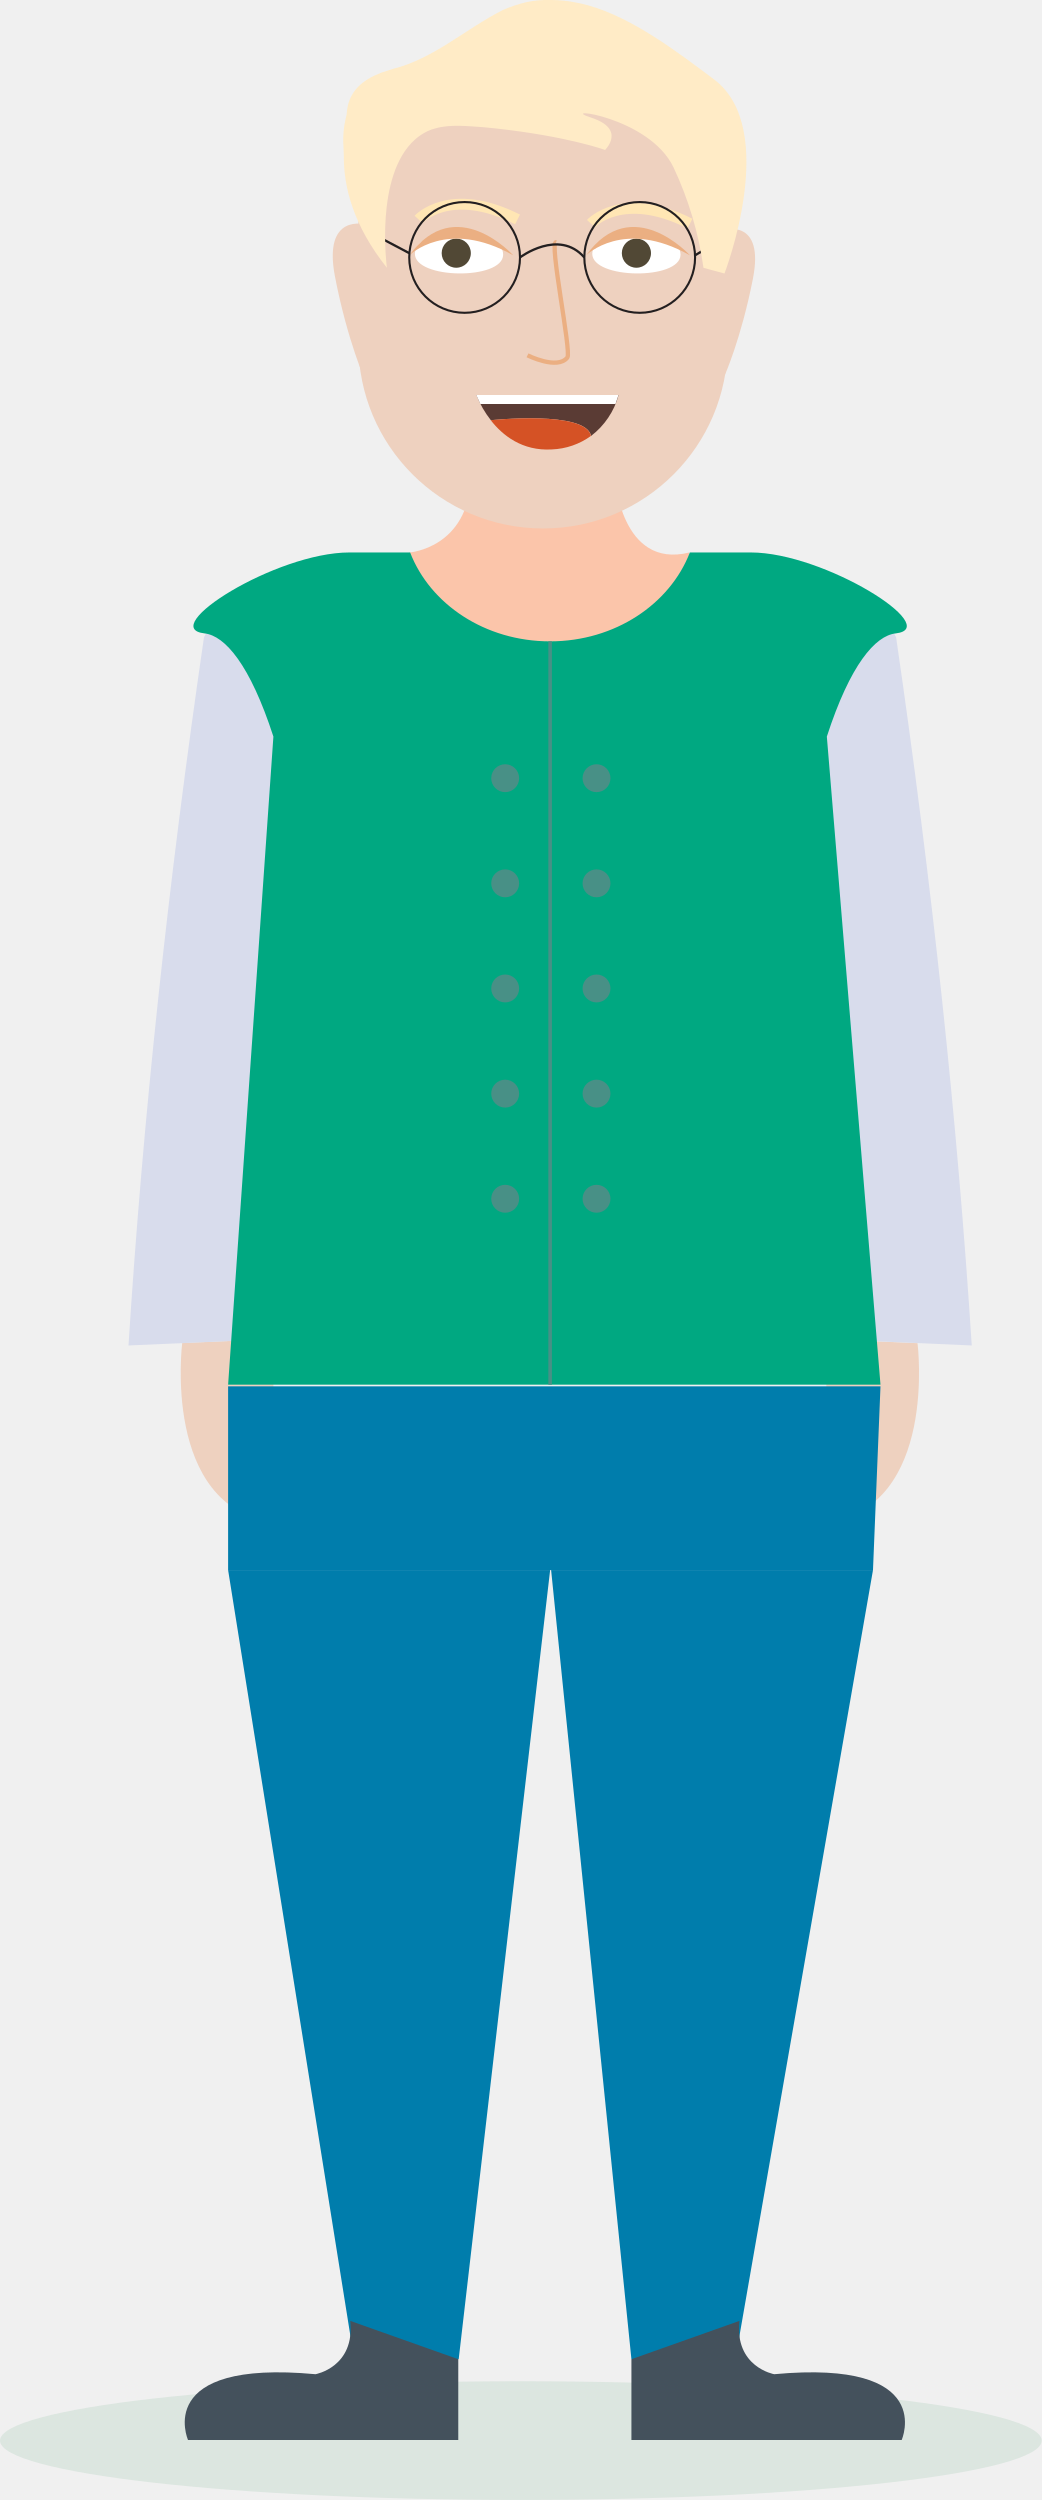
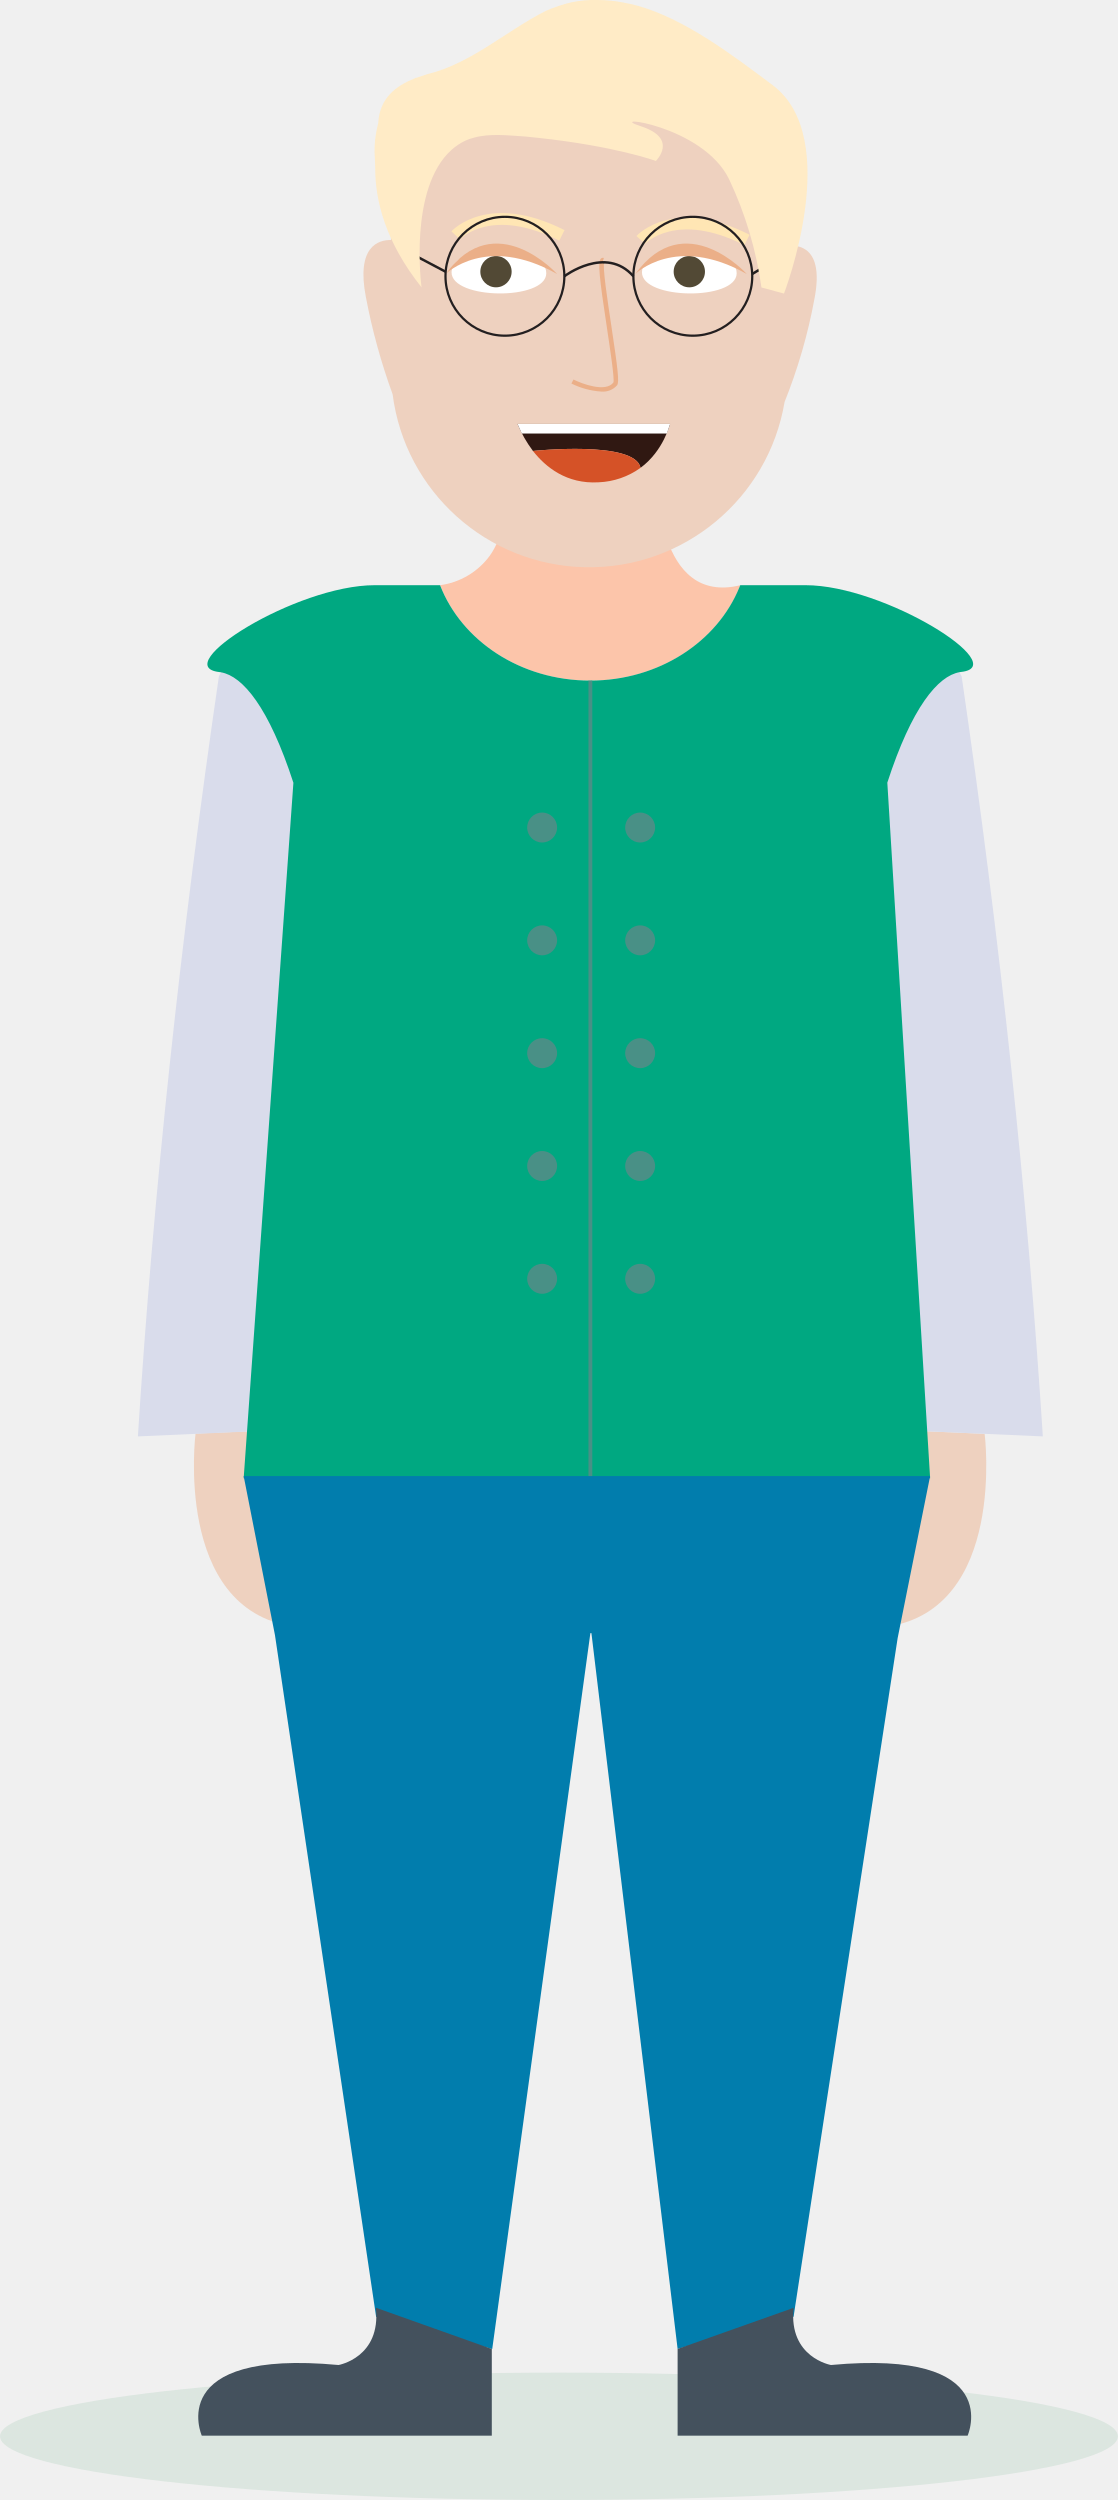
- <svg xmlns="http://www.w3.org/2000/svg" viewBox="0 0 277.84 666.79">
+ <svg xmlns="http://www.w3.org/2000/svg" viewBox="0 0 277.84 621.34">
  <defs>
-     <style>.cls-1{fill:#dce6e0;}.cls-2{fill:#007dac;}.cls-10,.cls-3,.cls-9{fill:#eed1bf;}.cls-4{fill:#fbc5aa;}.cls-5{fill:#d8dcec;}.cls-6{fill:#fff;}.cls-7{fill:#514835;}.cls-8{fill:#ebaf82;}.cls-9{stroke:#ebaf82;stroke-width:1.15px;}.cls-10,.cls-13,.cls-14,.cls-17,.cls-9{stroke-miterlimit:10;}.cls-10{stroke:#ffe6b4;stroke-width:2.89px;}.cls-11{fill:#5a3b34;}.cls-12{fill:#d55225;}.cls-13,.cls-14{fill:none;stroke:#231f20;}.cls-13{stroke-width:0.62px;}.cls-14{stroke-width:0.56px;}.cls-15{fill:#ffebc6;}.cls-16,.cls-17{fill:#00a881;}.cls-17{stroke:#489086;stroke-width:0.95px;}.cls-18{fill:#44515c;}.cls-19{fill:#489086;}</style>
+     <style>.cls-1{fill:#eed1bf;}.cls-2{fill:#fcc5aa;}.cls-3{fill:#dce6e0;}.cls-4{fill:#d9dceb;}.cls-5{fill:#00a881;}.cls-14,.cls-15,.cls-6{fill:none;stroke-miterlimit:10;}.cls-6{stroke:#499086;stroke-width:0.95px;}.cls-7{fill:#017dad;}.cls-8{fill:#44515d;}.cls-9{fill:#499086;}.cls-10{fill:#fff;}.cls-11{fill:#524935;}.cls-12{fill:#ebaf88;}.cls-13{fill:#ffe6b4;}.cls-14,.cls-15{stroke:#231f20;}.cls-14{stroke-width:0.62px;}.cls-15{stroke-width:0.56px;}.cls-16{fill:#ffebc6;}.cls-17{fill:#301812;}.cls-18{fill:#d55227;}</style>
  </defs>
  <g id="Layer_2" data-name="Layer 2">
-     <g id="Avatar">
-       <ellipse class="cls-1" cx="138.92" cy="650.95" rx="138.92" ry="15.83" />
-       <polygon class="cls-2" points="146.73 418.76 122.34 629.24 94.45 629.24 60.84 418.76 146.73 418.76" />
-       <polygon class="cls-2" points="232.84 418.76 196.14 629.24 168.41 629.24 146.99 418.76 232.84 418.76" />
-       <path class="cls-3" d="M48.6,358.2s-5.53,43.55,24.32,47.93v-49Z" />
-       <path class="cls-3" d="M244.72,358.25s5.53,43.56-24.32,47.94v-49Z" />
-       <path class="cls-4" d="M109.27,147.35s15.63-1.16,16.35-19.95H164s1.58,24.54,19.88,19.95l-1.66,14.11-37.39,14.89-32.47-8.71-7.92-15.76Z" />
-       <path class="cls-5" d="M259.18,358.86l-48.77-2.13v-157s11.28-65,28.6-29.73Q253.41,268.74,259.18,358.86Z" />
-       <path class="cls-3" d="M97.51,59.87s-11.5-3.22-8.15,14,8.15,27.87,8.15,27.87Z" />
-       <path class="cls-3" d="M140,12.26h9.66a44.43,44.43,0,0,1,44.43,44.43v35a49.26,49.26,0,0,1-49.26,49.26h0A49.26,49.26,0,0,1,95.59,91.67v-35A44.43,44.43,0,0,1,140,12.26Z" />
-       <path class="cls-6" d="M134.2,67.94c.09-7.58-23.45-7.86-23.54-.29C110.57,74.5,134.11,74.78,134.2,67.94Z" />
-       <path class="cls-6" d="M181.51,67.94c.09-7.58-23.45-7.86-23.54-.29C157.89,74.5,181.43,74.78,181.51,67.94Z" />
-       <circle class="cls-7" cx="121.69" cy="67.52" r="3.89" />
-       <circle class="cls-7" cx="169.74" cy="67.52" r="3.89" />
-       <path class="cls-8" d="M109.19,68.1s10-10,27.7,0C136.89,68.1,121.5,51.08,109.19,68.1Z" />
-       <path class="cls-8" d="M156.33,68.1s10-10,27.69,0C184,68.1,168.63,51.08,156.33,68.1Z" />
-       <path class="cls-9" d="M140.69,94.77s8,4,10.64.58c1.14-1.49-5-31.36-3-30.73" />
-       <path class="cls-10" d="M111.64,58.52s8.33-9.12,26.4,0" />
-       <path class="cls-10" d="M157.62,59.63s8.33-9.12,26.4,0" />
-       <path class="cls-11" d="M165,105.36a20.6,20.6,0,0,1-7.35,10.91c-1.38-6.87-26.65-4.2-26.73-4.19a26.46,26.46,0,0,1-3.86-6.72Z" />
-       <path class="cls-12" d="M157.62,116.27h0a19,19,0,0,1-10.44,3.6c-7.92.47-13.15-3.77-16.29-7.79C131,112.07,156.24,109.4,157.62,116.27Z" />
-       <polygon class="cls-11" points="130.89 112.08 130.89 112.08 130.89 112.08 130.89 112.08" />
-       <path class="cls-3" d="M193.23,61.27s10.72-3,7.6,13-7.6,26-7.6,26Z" />
-       <polygon class="cls-6" points="127.03 105.36 128.11 107.75 164.16 107.75 164.97 105.36 127.03 105.36" />
-       <path class="cls-13" d="M138.69,68.66s10.31-7.8,17.16,0" />
-       <line class="cls-13" x1="98.4" y1="61.84" x2="109.15" y2="67.52" />
-       <line class="cls-13" x1="196.14" y1="61.62" x2="185.39" y2="68.09" />
-       <circle class="cls-14" cx="123.92" cy="68.66" r="14.77" />
-       <circle class="cls-14" cx="170.62" cy="68.66" r="14.77" />
-       <path class="cls-15" d="M103.19,71.42s-3.33-24.54,7.49-34.2A14.38,14.38,0,0,1,114,35a10.85,10.85,0,0,1,2.18-.77c4-1.14,8.65-.56,12.82-.3l3.12.32c19.3,2.1,29.26,5.74,29.26,5.74s5.78-5.55-3.75-8.63,15.48-.38,22,13.27a93.13,93.13,0,0,1,8,26.81l5.6,1.51s14.88-38.55-2.82-51.8c-9.7-7.27-21.71-16.44-33.59-19.74a35.63,35.63,0,0,0-3.56-.8,29,29,0,0,0-3.18-.46A30.72,30.72,0,0,0,146.9,0a27,27,0,0,0-6.45.56c-1.1.25-2.17.56-3.22.91s-2.07.75-3.07,1.18c-9.91,5-18.57,13.09-29.47,15.75-1,.31-2.08.66-3.06,1-4.93,1.94-8.85,4.92-9.18,11.16-.25,1-.45,1.92-.61,2.9a25.38,25.38,0,0,0-.22,5.9c0,.73.08,1.46.08,2.22C91.65,49.88,94.2,60.1,103.19,71.42Z" />
-       <path class="cls-5" d="M34.27,358.86,83,356.73v-157s-11.28-65-28.6-29.73Q40,268.74,34.27,358.86Z" />
-       <path class="cls-16" d="M200.25,147.35H184c-5.33,13.8-20,23.71-37.3,23.71s-32-9.91-37.31-23.71H93.2c-19.65,0-51.49,20.14-38.64,21.59,5.42.61,12.12,8.27,18.36,27.52L60.84,369.32h174L220.53,196.46c6.24-19.25,12.94-26.91,18.36-27.52C251.74,167.49,219.9,147.35,200.25,147.35Z" />
-       <line class="cls-17" x1="146.73" y1="369.32" x2="146.73" y2="171.06" />
-       <path class="cls-18" d="M168.41,629.24v21.55h72.08s9.51-21.59-34-17.55c0,0-10.59-1.88-9.28-14.22" />
-       <path class="cls-18" d="M122.23,629.24v21.55H50.15s-9.51-21.59,34-17.55c0,0,10.59-1.88,9.27-14.22" />
-       <circle class="cls-19" cx="159.1" cy="207.56" r="3.72" />
-       <circle class="cls-19" cx="134.74" cy="207.56" r="3.72" />
-       <circle class="cls-19" cx="159.1" cy="235.6" r="3.72" />
-       <circle class="cls-19" cx="134.74" cy="235.6" r="3.72" />
-       <circle class="cls-19" cx="159.1" cy="263.64" r="3.72" />
-       <circle class="cls-19" cx="134.74" cy="263.64" r="3.72" />
-       <circle class="cls-19" cx="159.1" cy="291.69" r="3.72" />
-       <circle class="cls-19" cx="134.74" cy="291.69" r="3.72" />
-       <circle class="cls-19" cx="159.1" cy="319.73" r="3.72" />
-       <circle class="cls-19" cx="134.74" cy="319.73" r="3.72" />
-       <polygon class="cls-2" points="232.84 418.76 60.84 418.76 60.84 369.76 234.84 369.76 232.84 418.76" />
+     <g id="Layer_1-2" data-name="Layer 1">
+       <path id="Koza" class="cls-1" d="M48.6,356.3s-5.53,43.56,24.32,47.94v-49Z" />
+       <path id="Koza-2" data-name="Koza" class="cls-1" d="M244.72,356.36s5.53,43.56-24.32,47.94v-49Z" />
+       <path id="Vrat" class="cls-2" d="M184,145.44l-.21.53c-5.49,13.54-20,23.2-37.1,23.2-17.29,0-32-9.91-37.3-23.71h-.15a18.31,18.31,0,0,0,12.53-7.4,18,18,0,0,0,2-3.72,25.58,25.58,0,0,0,1.79-8.83H164a36.91,36.91,0,0,0,1.89,8.82c1.18,3.37,3.09,6.95,6.14,9.24C174.87,145.73,178.86,146.74,184,145.44Z" />
+       <ellipse class="cls-3" cx="138.92" cy="605.51" rx="138.92" ry="15.83" />
+       <path class="cls-4" d="M259.18,357l-48.77-2.13v-157s11.28-65,28.6-29.73Q253.41,266.85,259.18,357Z" />
+       <path class="cls-4" d="M34.27,357,83,354.84v-157s-11.28-65-28.6-29.73Q40,266.85,34.27,357Z" />
+       <path id="Pulover" class="cls-5" d="M238.89,167l-.41.06c-5.35.94-11.87,8.69-17.95,27.46L231.17,367.4H60.56L72.92,194.55c-6.09-18.77-12.6-26.52-18-27.46l-.41-.06c-12.85-1.45,19-21.59,38.64-21.59h16.22c5.33,13.8,20,23.71,37.3,23.71,17.08,0,31.61-9.66,37.1-23.2.08-.17.14-.34.21-.51h16.22C219.9,145.44,251.74,165.58,238.89,167Z" />
+       <line id="Zadrga" class="cls-6" x1="146.73" y1="367.42" x2="146.73" y2="169.17" />
+       <polygon id="Hlace" class="cls-7" points="231.17 366.86 223.09 407.17 197.23 575.79 168.41 583.8 146.99 405.89 146.73 405.89 122.34 583.8 122.23 583.8 93.48 575.82 68.34 406.39 60.56 366.86 231.17 366.86" />
+       <path class="cls-8" d="M240.49,605.35H168.41V583.8l28.82-10.22s0,0,0,.08c-1.25,12.27,9.29,14.13,9.29,14.13C250,583.75,240.49,605.35,240.49,605.35Z" />
+       <path class="cls-8" d="M122.23,583.8v21.55H50.15s-9.51-21.6,34-17.56c0,0,10.59-1.87,9.27-14.21l.08,0Z" />
+       <circle id="Gumb" class="cls-9" cx="159.1" cy="205.67" r="3.72" />
+       <circle id="Gumb-2" data-name="Gumb" class="cls-9" cx="134.74" cy="205.67" r="3.72" />
+       <circle id="Gumb-3" data-name="Gumb" class="cls-9" cx="159.1" cy="233.71" r="3.72" />
+       <circle id="Gumb-4" data-name="Gumb" class="cls-9" cx="134.74" cy="233.71" r="3.72" />
+       <circle id="Gumb-5" data-name="Gumb" class="cls-9" cx="159.1" cy="261.75" r="3.72" />
+       <circle id="Gumb-6" data-name="Gumb" class="cls-9" cx="134.74" cy="261.75" r="3.72" />
+       <circle id="Gumb-7" data-name="Gumb" class="cls-9" cx="159.1" cy="289.79" r="3.72" />
+       <circle id="Gumb-8" data-name="Gumb" class="cls-9" cx="134.74" cy="289.79" r="3.72" />
+       <circle id="Gumb-9" data-name="Gumb" class="cls-9" cx="159.1" cy="317.83" r="3.72" />
+       <circle id="Gumb-10" data-name="Gumb" class="cls-9" cx="134.74" cy="317.83" r="3.72" />
+       <path id="Koza-3" data-name="Koza" class="cls-1" d="M202.41,74.32A133.55,133.55,0,0,1,195,99.89,49.25,49.25,0,0,1,97.58,98a155.45,155.45,0,0,1-6.64-24.12c-2.46-12.67,3.11-14.27,6.23-14.23V56.69A44.43,44.43,0,0,1,141.6,12.26h9.66a44.43,44.43,0,0,1,44.43,44.43v4.42C198.18,60.81,205,61.12,202.41,74.32Z" />
+       <path class="cls-10" d="M135.77,67.94c.09-7.58-23.45-7.86-23.54-.29C112.15,74.5,135.69,74.78,135.77,67.94Z" />
+       <path class="cls-10" d="M183.09,67.94c.09-7.58-23.45-7.86-23.54-.29C159.46,74.5,183,74.78,183.09,67.94Z" />
+       <circle class="cls-11" cx="123.27" cy="67.52" r="3.89" />
+       <circle class="cls-11" cx="171.32" cy="67.52" r="3.89" />
+       <path id="Oci" class="cls-12" d="M110.77,68.1s10-10,27.69,0C138.46,68.1,123.08,51.08,110.77,68.1Z" />
+       <path id="Oci-2" data-name="Oci" class="cls-12" d="M157.9,68.1s10-10,27.7,0C185.6,68.1,170.21,51.08,157.9,68.1Z" />
+       <path class="cls-1" d="M149.92,64.61l-.4,1.56C149.5,65.1,149.62,64.52,149.92,64.61Z" />
+       <path id="Nos" class="cls-12" d="M149.45,97.32a19.53,19.53,0,0,1-7.44-2l.52-1c2.11,1.07,8,3.28,9.92.75.32-.84-.77-8-1.64-13.82-1.86-12.28-2.3-16.23-1.44-17a.75.75,0,0,1,.72-.14l-.35,1.1a.39.39,0,0,0,.44-.15c-.5,1,.81,9.67,1.77,16,1.61,10.7,2,13.93,1.42,14.69A4.65,4.65,0,0,1,149.45,97.32Z" />
+       <g id="Obrve">
+         <path class="cls-13" d="M139,59.81c-16.77-8.46-24.37-.64-24.69-.31l-2.12-2c.36-.4,9.27-9.82,28.11-.31Z" />
+       </g>
+       <g id="Obrve-2" data-name="Obrve">
+         <g id="Obrve-3" data-name="Obrve">
+           <path id="Obrve-4" data-name="Obrve" class="cls-13" d="M185,60.92c-16.9-8.53-24.61-.4-24.68-.32l-2.14-1.94c.37-.41,9.28-9.83,28.12-.32Z" />
+         </g>
+       </g>
+       <g id="Ocala">
+         <path class="cls-14" d="M140.26,68.66s10.32-7.8,17.16,0" />
+         <line class="cls-14" x1="99.97" y1="61.84" x2="110.72" y2="67.52" />
+         <line class="cls-14" x1="197.71" y1="61.62" x2="186.96" y2="68.09" />
+         <circle class="cls-15" cx="125.49" cy="68.66" r="14.77" />
+         <circle class="cls-15" cx="172.19" cy="68.66" r="14.77" />
+       </g>
+       <path id="Lasje" class="cls-16" d="M104.77,71.42s-3.34-24.54,7.48-34.2A14.66,14.66,0,0,1,115.57,35a11,11,0,0,1,2.17-.77c4-1.14,8.66-.56,12.82-.3l3.12.32C153,36.33,163,40,163,40s5.78-5.55-3.75-8.63,15.48-.38,22,13.27a93.13,93.13,0,0,1,8,26.81l5.6,1.51s14.87-38.55-2.82-51.8c-9.7-7.27-21.71-16.44-33.59-19.74a35.19,35.19,0,0,0-3.57-.8,28.48,28.48,0,0,0-3.17-.46A30.72,30.72,0,0,0,148.48,0,27.08,27.08,0,0,0,142,.58a33,33,0,0,0-3.21.91c-1.05.35-2.07.75-3.08,1.18-9.91,5-18.56,13.09-29.46,15.75-1,.31-2.08.66-3.07,1C98.28,21.4,94.36,24.38,94,30.62a28.73,28.73,0,0,0-.61,2.9,24.85,24.85,0,0,0-.22,5.9c0,.73.08,1.46.08,2.22C93.22,49.88,95.78,60.1,104.77,71.42Z" />
+       <path class="cls-17" d="M166.55,105.36c-.09,0-1.53,6.58-7.35,10.91-1.38-6.87-26.65-4.2-26.74-4.19a31.51,31.51,0,0,1-3.85-6.72Z" />
+       <path class="cls-18" d="M159.2,116.27h0a19.09,19.09,0,0,1-10.44,3.6c-7.93.47-13.15-3.77-16.3-7.79C132.55,112.07,157.82,109.4,159.2,116.27Z" />
+       <polygon class="cls-17" points="132.46 112.08 132.46 112.08 132.46 112.08 132.46 112.08" />
+       <polygon class="cls-10" points="128.61 105.36 129.69 107.75 165.74 107.75 166.55 105.36 128.61 105.36" />
    </g>
  </g>
</svg>
